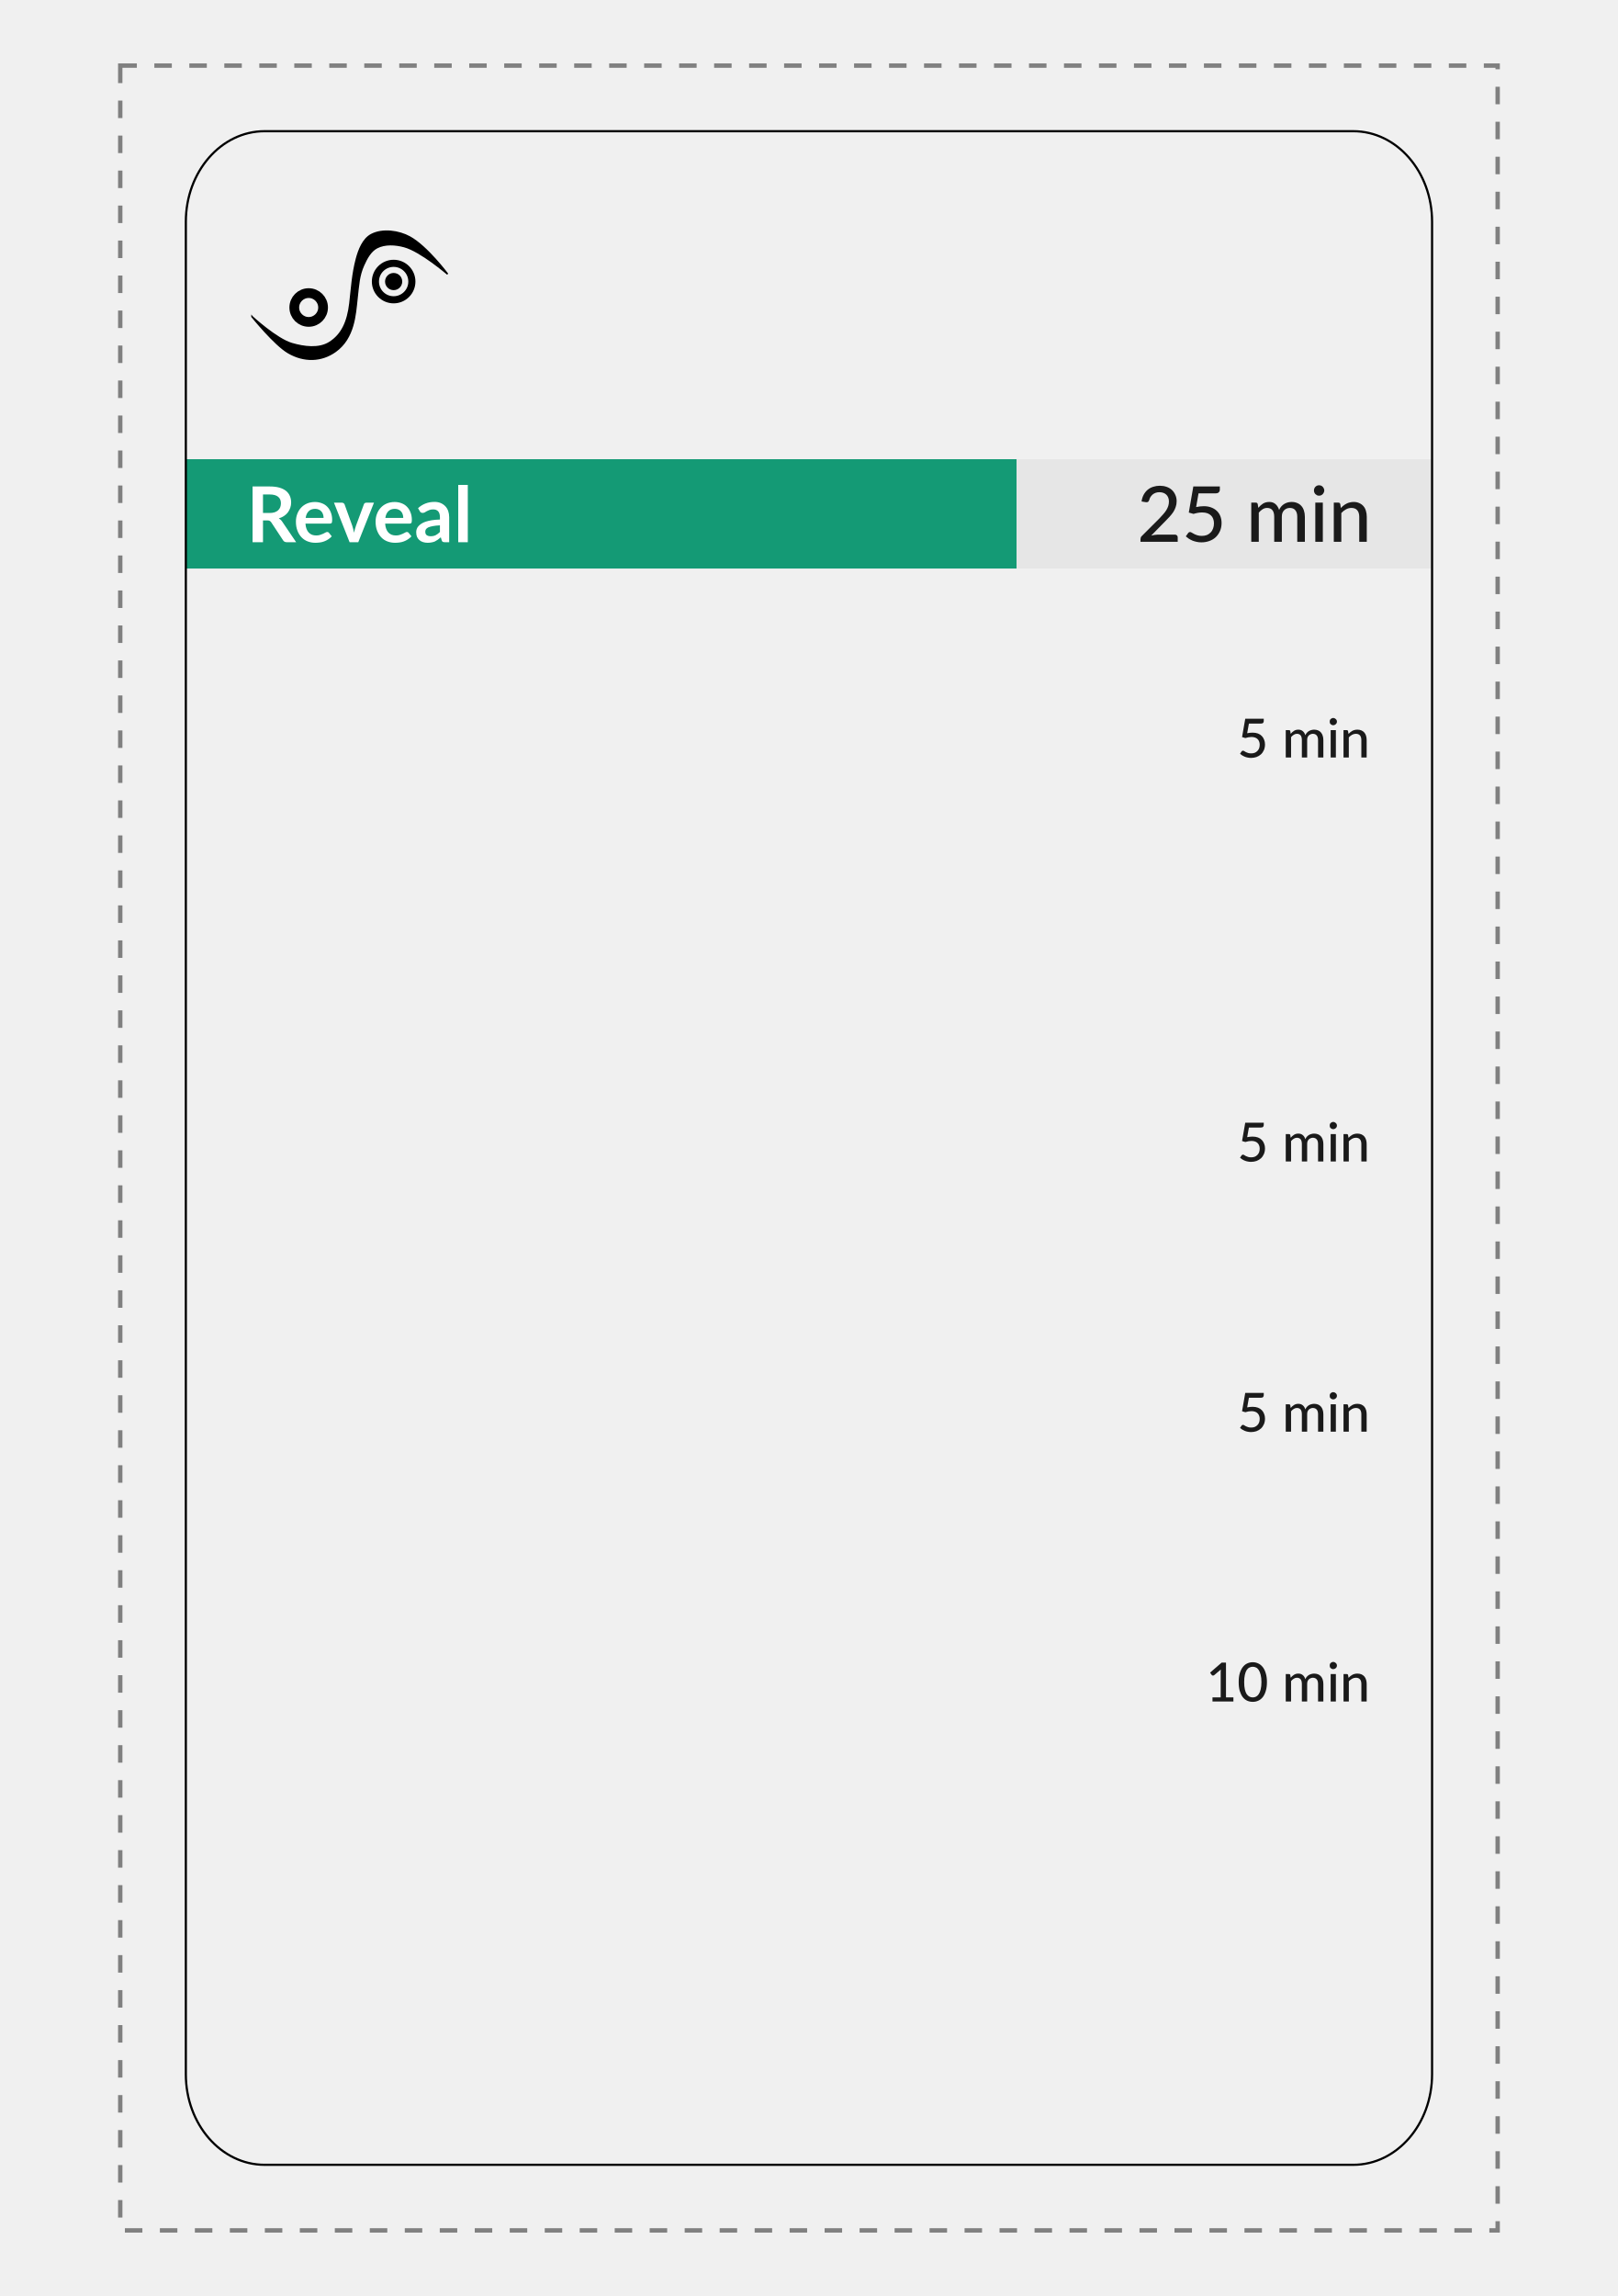
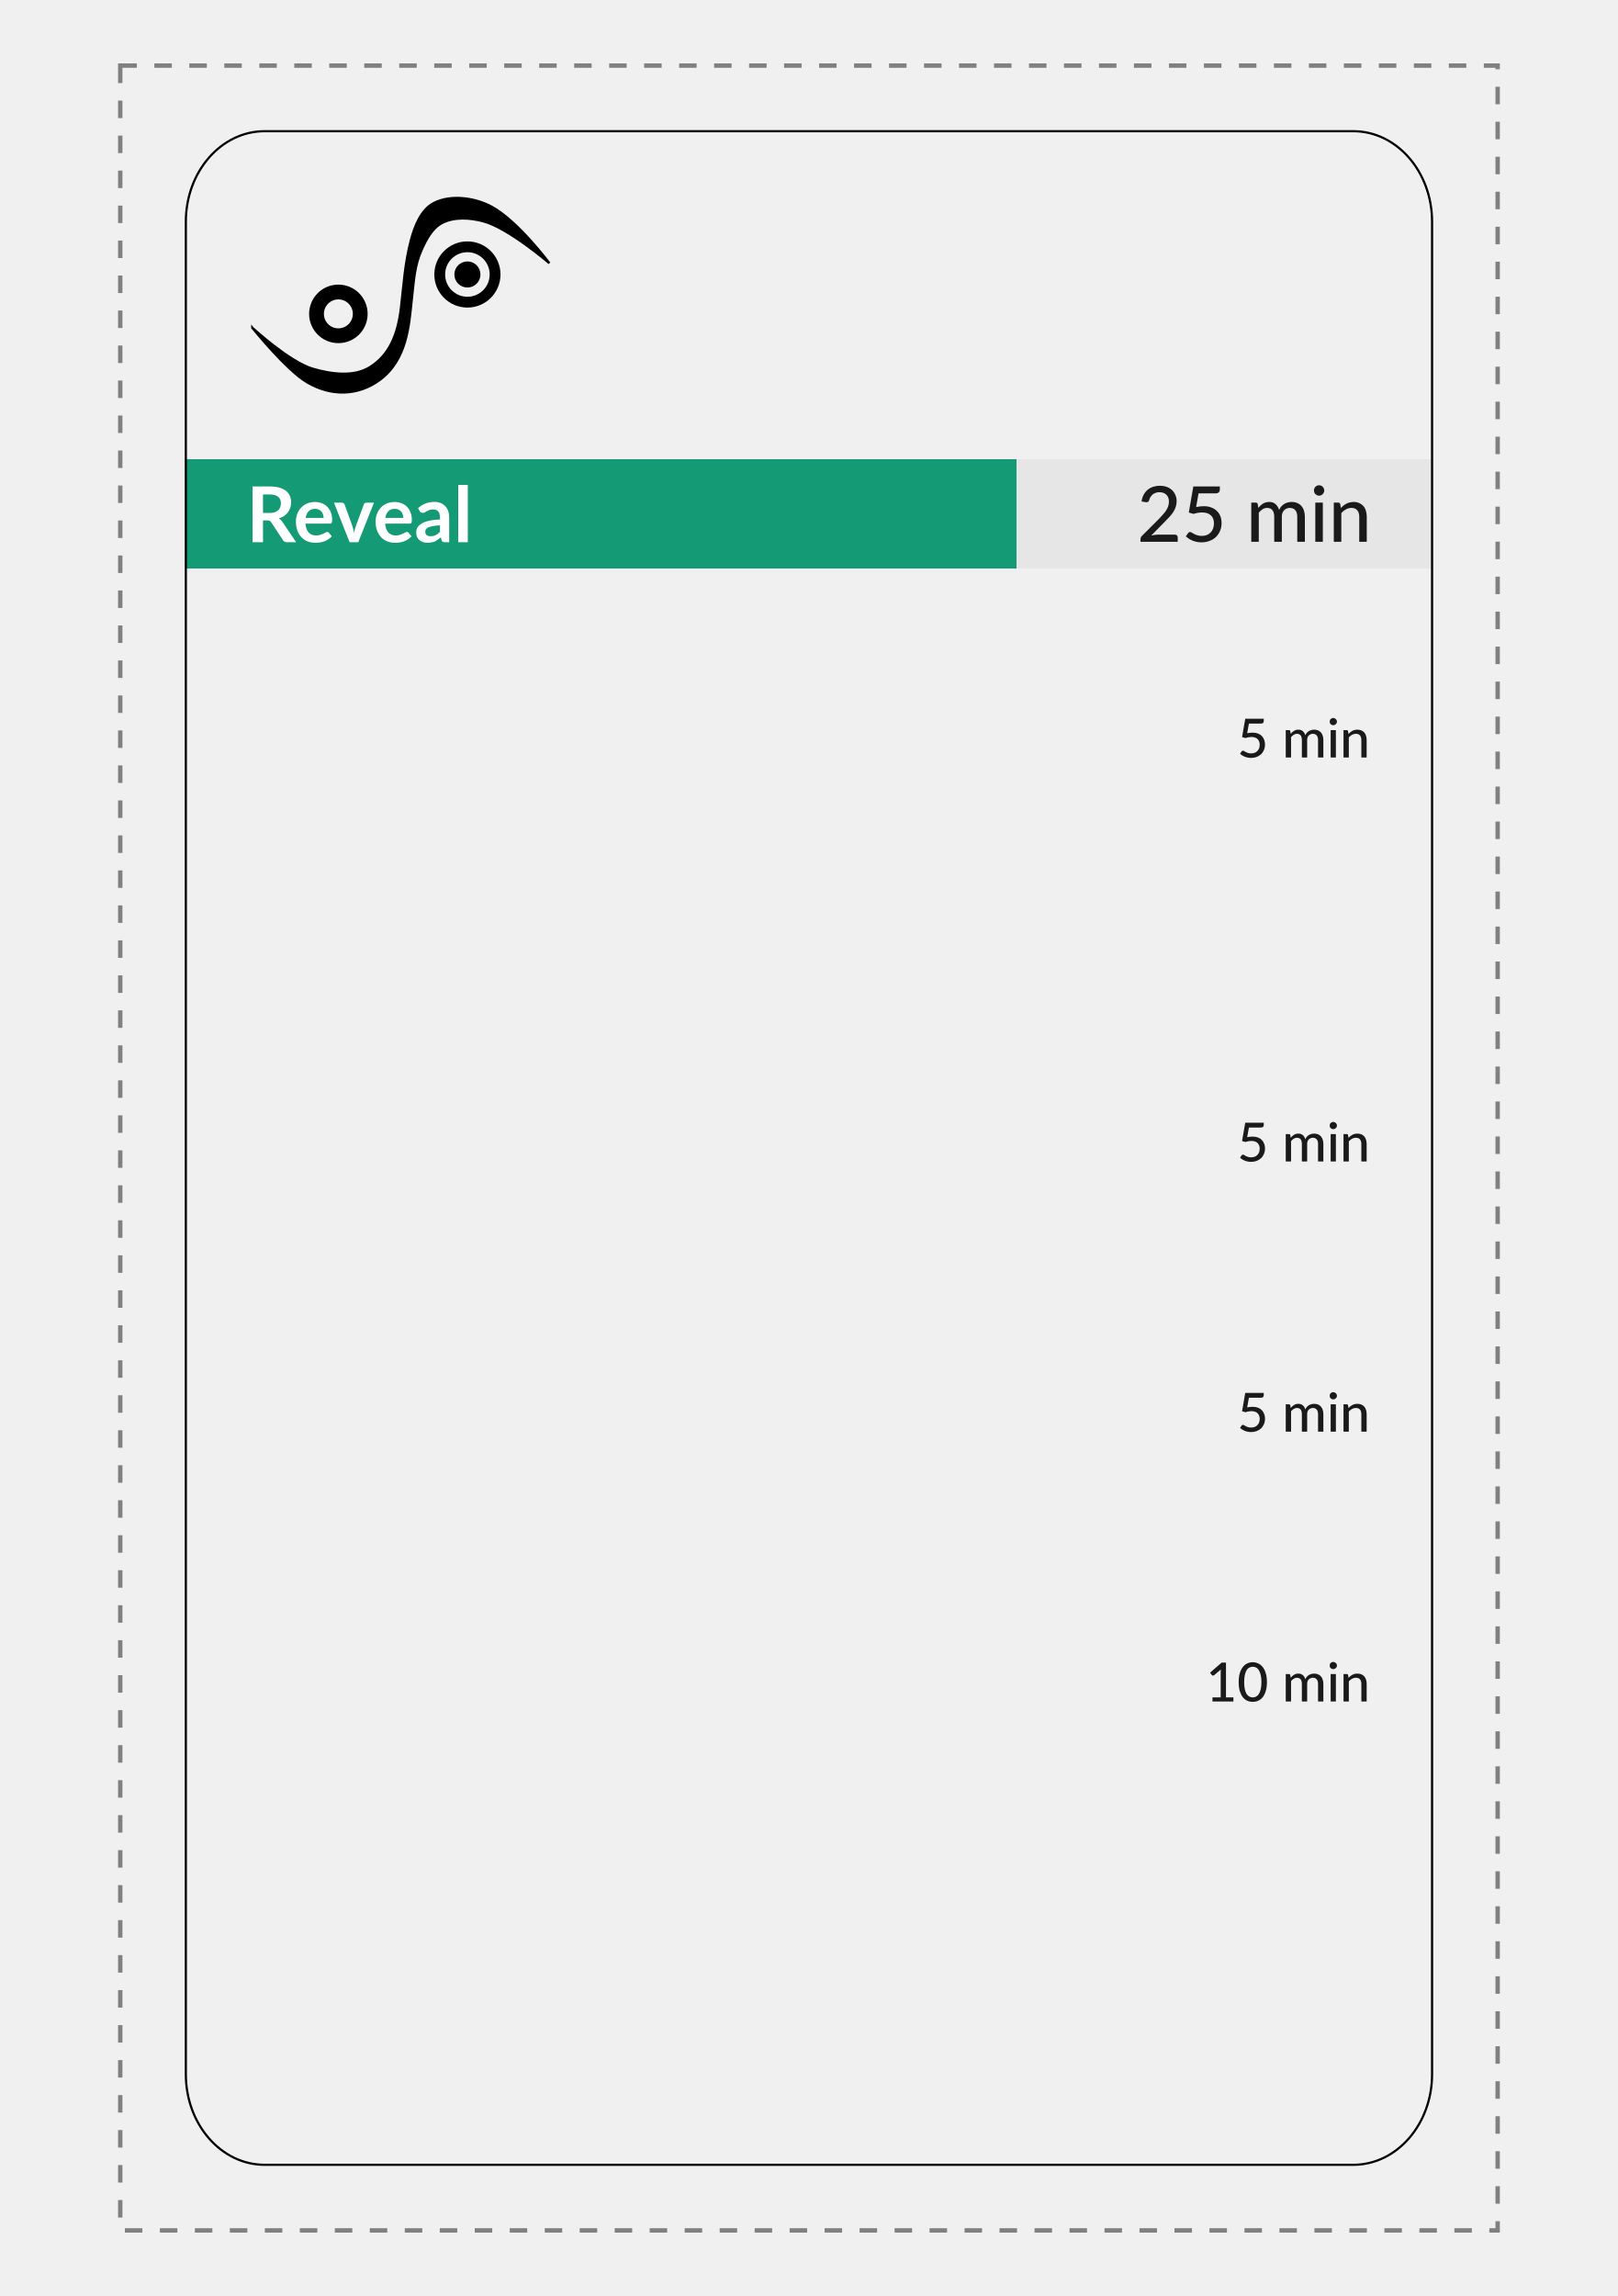
<svg xmlns="http://www.w3.org/2000/svg" xmlns:xlink="http://www.w3.org/1999/xlink" width="74mm" height="105mm" viewBox="0 0 262.205 372.047" id="svg2" version="1.1" enable-background="new">
  <defs id="defs4" />
  <g id="layer1" transform="translate(0,-680.315)" style="display:inline">
    <path style="fill:none;fill-rule:evenodd;stroke:#808080;stroke-width:0.709;stroke-linecap:butt;stroke-linejoin:miter;stroke-miterlimit:4;stroke-dasharray:2.835, 2.835;stroke-dashoffset:0;stroke-opacity:1" d="m 19.488,690.945 0,350.787 223.228,0 0,-350.787 z" id="path3350" transform="translate(4.3385302e-7,8.6660179e-6)" />
  </g>
  <g id="layer2" style="display:inline">
    <path style="fill:none;fill-opacity:1;stroke:none;stroke-width:0.709;stroke-miterlimit:4;stroke-dasharray:2.835, 2.835;stroke-dashoffset:0;stroke-opacity:1" d="m 42.884,21.259 c -7.071,0 -12.766,6.545 -12.766,14.674 l 0,38.477 201.969,0 0,-38.477 c 0,-8.129 -5.692,-14.674 -12.764,-14.674 l -176.439,0 z" id="rect4195-3" />
  </g>
  <g id="layer8" style="display:inline">
    <rect style="display:inline;fill:#149a75;fill-opacity:1;stroke:none;stroke-width:1;stroke-miterlimit:4;stroke-dasharray:none;stroke-dashoffset:0;stroke-opacity:1" id="rect4178" width="134.646" height="17.717" x="30.118" y="74.409" />
    <text xml:space="preserve" style="font-style:normal;font-weight:normal;font-size:11.25px;line-height:125%;font-family:sans-serif;letter-spacing:0px;word-spacing:0px;display:inline;fill:#000000;fill-opacity:1;stroke:none;stroke-width:1px;stroke-linecap:butt;stroke-linejoin:miter;stroke-opacity:1" x="39.935" y="87.861" id="text4180">
      <tspan id="tspan4182" x="39.935" y="87.861" style="font-style:normal;font-variant:normal;font-weight:bold;font-stretch:normal;font-size:12.5px;font-family:Lato;-inkscape-font-specification:'Lato Bold';fill:#ffffff">Reveal</tspan>
    </text>
    <rect y="74.409" x="164.764" height="17.717" width="67.323" id="rect4191" style="display:inline;fill:#e6e6e6;fill-opacity:1;stroke:none;stroke-width:1;stroke-miterlimit:4;stroke-dasharray:none;stroke-dashoffset:0;stroke-opacity:1" />
    <text xml:space="preserve" style="font-style:normal;font-weight:normal;font-size:12.5px;line-height:125%;font-family:sans-serif;letter-spacing:0px;word-spacing:0px;fill:#1a1a1a;fill-opacity:1;stroke:none;stroke-width:1px;stroke-linecap:butt;stroke-linejoin:miter;stroke-opacity:1" x="184.268" y="87.79" id="text4193">
      <tspan id="tspan4195" x="184.268" y="87.79" style="font-style:normal;font-variant:normal;font-weight:500;font-stretch:normal;font-size:12.5px;font-family:Lato;-inkscape-font-specification:'Lato Medium';fill:#1a1a1a">25 min</tspan>
    </text>
  </g>
  <g id="layer7">
    <path style="fill:none;fill-rule:evenodd;stroke:none;stroke-width:1px;stroke-linecap:butt;stroke-linejoin:miter;stroke-opacity:1" d="m 99.213,31.89 0,31.89 122.244,0 0,-31.89 z" id="path4300" />
    <flowRoot xml:space="preserve" style="font-style:normal;font-weight:normal;font-size:12.5px;line-height:125%;font-family:sans-serif;text-align:end;letter-spacing:0px;word-spacing:0px;text-anchor:end;fill:#000000;fill-opacity:1;stroke:none;stroke-width:1px;stroke-linecap:butt;stroke-linejoin:miter;stroke-opacity:1" id="flowRoot4271" transform="translate(0,6.827254)">
      <flowRegion id="flowRegion4273">
        <use x="0" y="0" xlink:href="#path4300" id="use4275" width="100%" height="100%" />
      </flowRegion>
      <flowPara style="font-style:normal;font-variant:normal;font-weight:bold;font-stretch:normal;font-size:13.375px;font-family:Roboto;-inkscape-font-specification:'Roboto Bold';text-align:end;text-anchor:end" id="flowPara4277">Wicked Questions</flowPara>
    </flowRoot>
  </g>
  <g id="layer6" style="display:inline">
    <path style="fill:none;fill-rule:evenodd;stroke:none;stroke-width:1px;stroke-linecap:butt;stroke-linejoin:miter;stroke-opacity:1" d="m 40.748,31.89 0,31.89 53.15,0 0,-31.89 z" id="path4213" />
-     <g transform="matrix(0.9355872,0,0,0.9355873,-70.32779,28.14959)" id="layer12">
+     <g transform="matrix(1.42084,0,0,1.420841,-127.9386,17.93971)" id="layer12">
      <g id="g4716">
        <path style="fill:#000000;fill-opacity:1;stroke:#000000;stroke-width:0.265px;stroke-linecap:butt;stroke-linejoin:miter;stroke-opacity:1" d="m 118.826,24.757 c 0,0 4.231,3.901 6.898,4.677 2.088,0.608 4.678,0.966 6.52,-0.189 2.167,-1.358 3.176,-3.633 3.544,-6.804 0.306,-2.642 0.436,-5.072 1.134,-7.701 0.403,-1.52 1.134,-3.449 2.599,-4.205 1.963,-1.013 4.748,-0.596 6.615,0.425 2.996,1.64 6.567,6.426 6.567,6.426 0,0 -4.648,-4.001 -7.512,-4.772 -1.522,-0.41 -3.326,-0.537 -4.725,0.189 -1.127,0.585 -1.793,1.867 -2.315,3.024 -0.819,1.814 -0.886,3.396 -1.158,5.859 -0.296,2.677 -0.486,6.759 -3.709,9.071 -2.418,1.735 -5.407,1.843 -8.174,0.236 -2.39,-1.388 -6.284,-6.237 -6.284,-6.237 z" id="path4704" />
        <circle style="opacity:1;fill:none;fill-opacity:1;stroke:#000000;stroke-width:1.687;stroke-linecap:round;stroke-miterlimit:4;stroke-dasharray:none;stroke-opacity:1" id="path4706" cx="128.64" cy="23.17" r="2.494" />
        <circle style="opacity:1;fill:none;fill-opacity:1;stroke:#000000;stroke-width:1.234;stroke-linecap:round;stroke-miterlimit:4;stroke-dasharray:none;stroke-opacity:1" id="path4708" cx="143.357" cy="18.677" r="3.157" />
        <circle style="opacity:1;fill:#000000;fill-opacity:1;stroke:none;stroke-width:2.197;stroke-linecap:round;stroke-miterlimit:4;stroke-dasharray:none;stroke-opacity:1" id="path4710" cx="143.357" cy="18.677" r="1.487" />
      </g>
    </g>
  </g>
  <g id="layer5" style="display:inline">
    <rect style="fill:none;fill-opacity:1;stroke:#000000;stroke-width:0.354;stroke-miterlimit:4;stroke-dasharray:none;stroke-dashoffset:0;stroke-opacity:1" id="rect4187" width="201.969" height="329.528" x="30.118" y="21.26" ry="14.674" rx="12.764" />
  </g>
  <g id="layer9" style="display:inline">
    <text xml:space="preserve" style="font-style:normal;font-weight:normal;font-size:12.5px;line-height:125%;font-family:sans-serif;letter-spacing:0px;word-spacing:0px;fill:#000000;fill-opacity:1;stroke:none;stroke-width:1px;stroke-linecap:butt;stroke-linejoin:miter;stroke-opacity:1" x="-62.225" y="132.692" id="text6165">
      <tspan id="tspan6167" x="-62.225" y="132.692" />
    </text>
    <path style="fill:none;fill-rule:evenodd;stroke:none;stroke-width:1px;stroke-linecap:butt;stroke-linejoin:miter;stroke-opacity:1" d="m 40.748,102.756 0,237.402 143.504,0 0,-237.402 -143.504,0" id="path4245" />
    <flowRoot xml:space="preserve" style="font-style:normal;font-weight:normal;font-size:8.75px;line-height:125%;font-family:sans-serif;letter-spacing:0px;word-spacing:0px;fill:#000000;fill-opacity:1;stroke:none;stroke-width:1px;stroke-linecap:butt;stroke-linejoin:miter;stroke-opacity:1" id="flowRoot4251">
      <flowRegion id="flowRegion4253">
        <use x="0" y="0" xlink:href="#path4245" id="use4255" width="100%" height="100%" />
      </flowRegion>
      <flowPara id="flowPara4257" style="font-style:normal;font-variant:normal;font-weight:bold;font-stretch:normal;font-family:Roboto;-inkscape-font-specification:'Roboto Bold';fill:#8a8a8a;fill-opacity:1">Steps</flowPara>
      <flowPara style="font-style:normal;font-variant:normal;font-weight:normal;font-stretch:normal;font-family:Lato;-inkscape-font-specification:Lato;fill:#1a1a1a;fill-opacity:1" id="flowPara4324">Introduce the concept of Wicked Questions and paradox.</flowPara>
      <flowPara style="font-style:normal;font-variant:normal;font-weight:normal;font-stretch:normal;font-family:Lato;-inkscape-font-specification:Lato;fill:#1a1a1a;fill-opacity:1" id="flowPara4340">Give the following template: “How is it that we are … and we are ... simultaneously?”</flowPara>
      <flowPara style="font-style:normal;font-variant:normal;font-weight:normal;font-stretch:normal;font-family:Lato;-inkscape-font-specification:Lato;fill:#1a1a1a;fill-opacity:1" id="flowPara4316" />
      <flowPara style="font-style:normal;font-variant:normal;font-weight:normal;font-stretch:normal;font-family:Lato;-inkscape-font-specification:Lato;fill:#1a1a1a;fill-opacity:1" id="flowPara4318">First alone then in small groups,  generate pairs of opposites or paradoxes using the above format</flowPara>
      <flowPara style="font-style:normal;font-variant:normal;font-weight:normal;font-stretch:normal;font-family:Lato;-inkscape-font-specification:Lato;fill:#1a1a1a;fill-opacity:1" id="flowPara4320" />
      <flowPara style="font-style:normal;font-variant:normal;font-weight:normal;font-stretch:normal;font-family:Lato;-inkscape-font-specification:Lato;fill:#1a1a1a;fill-opacity:1" id="flowPara4322">Each group selects its most impactful  Wicked Question and shares it with the whole group</flowPara>
      <flowPara style="font-style:normal;font-variant:normal;font-weight:normal;font-stretch:normal;font-family:Lato;-inkscape-font-specification:Lato;fill:#1a1a1a;fill-opacity:1" id="flowPara4326" />
      <flowPara style="font-style:normal;font-variant:normal;font-weight:normal;font-stretch:normal;font-family:Lato;-inkscape-font-specification:Lato;fill:#1a1a1a;fill-opacity:1" id="flowPara4344">Whole group picks out the most powerful Wicked Questions and further refines them</flowPara>
    </flowRoot>
    <text xml:space="preserve" style="font-style:normal;font-weight:normal;font-size:8.75px;line-height:125%;font-family:sans-serif;letter-spacing:0px;word-spacing:0px;fill:#000000;fill-opacity:1;stroke:none;stroke-width:1px;stroke-linecap:butt;stroke-linejoin:miter;stroke-opacity:1" x="93.898" y="183.547" id="text4267">
      <tspan id="tspan4269" x="93.898" y="183.547" />
    </text>
  </g>
  <g id="layer4" style="display:inline">
    <text id="text4227" y="122.749" x="200.497" style="font-style:normal;font-weight:normal;font-size:8.75px;line-height:125%;font-family:sans-serif;letter-spacing:0px;word-spacing:0px;fill:#1a1a1a;fill-opacity:1;stroke:none;stroke-width:1px;stroke-linecap:butt;stroke-linejoin:miter;stroke-opacity:1" xml:space="preserve">
      <tspan style="font-style:normal;font-variant:normal;font-weight:500;font-stretch:normal;font-family:Lato;-inkscape-font-specification:'Lato Medium';fill:#1a1a1a" y="122.749" x="200.497" id="tspan4229">5 min</tspan>
    </text>
    <text id="text4231" y="188.206" x="200.497" style="font-style:normal;font-weight:normal;font-size:8.75px;line-height:125%;font-family:sans-serif;letter-spacing:0px;word-spacing:0px;fill:#1a1a1a;fill-opacity:1;stroke:none;stroke-width:1px;stroke-linecap:butt;stroke-linejoin:miter;stroke-opacity:1" xml:space="preserve">
      <tspan style="font-style:normal;font-variant:normal;font-weight:500;font-stretch:normal;font-family:Lato;-inkscape-font-specification:'Lato Medium';fill:#1a1a1a" y="188.206" x="200.497" id="tspan4233">5 min</tspan>
    </text>
    <path style="fill:none;fill-rule:evenodd;stroke:none;stroke-width:1px;stroke-linecap:butt;stroke-linejoin:miter;stroke-opacity:1" d="m 194.882,102.756 0,237.402 26.575,0 0,-237.402 z" id="path4239" />
    <text xml:space="preserve" style="font-style:normal;font-weight:normal;font-size:8.75px;line-height:125%;font-family:sans-serif;letter-spacing:0px;word-spacing:0px;fill:#1a1a1a;fill-opacity:1;stroke:none;stroke-width:1px;stroke-linecap:butt;stroke-linejoin:miter;stroke-opacity:1" x="200.497" y="231.993" id="text4424">
      <tspan id="tspan4426" x="200.497" y="231.993" style="font-style:normal;font-variant:normal;font-weight:500;font-stretch:normal;font-family:Lato;-inkscape-font-specification:'Lato Medium';fill:#1a1a1a">5 min</tspan>
    </text>
    <text id="text4428" y="275.707" x="195.421" style="font-style:normal;font-weight:normal;font-size:8.75px;line-height:125%;font-family:sans-serif;letter-spacing:0px;word-spacing:0px;fill:#1a1a1a;fill-opacity:1;stroke:none;stroke-width:1px;stroke-linecap:butt;stroke-linejoin:miter;stroke-opacity:1" xml:space="preserve">
      <tspan style="font-style:normal;font-variant:normal;font-weight:500;font-stretch:normal;font-family:Lato;-inkscape-font-specification:'Lato Medium';fill:#1a1a1a" y="275.707" x="195.421" id="tspan4430">10 min</tspan>
    </text>
  </g>
  <g id="layer10" style="display:inline">
    <path style="fill:none;fill-rule:evenodd;stroke:none;stroke-width:1px;stroke-linecap:butt;stroke-linejoin:miter;stroke-opacity:1" d="m 40.748,269.282 0,70.876 180.709,0 0,-70.876 z" id="path4343" />
    <flowRoot xml:space="preserve" style="font-style:normal;font-weight:normal;font-size:8.75px;line-height:125%;font-family:sans-serif;letter-spacing:0px;word-spacing:0px;fill:#000000;fill-opacity:1;stroke:none;stroke-width:1px;stroke-linecap:butt;stroke-linejoin:miter;stroke-opacity:1" id="flowRoot4351" transform="translate(0,38.03125)">
      <flowRegion id="flowRegion4353">
        <use x="0" y="0" xlink:href="#path4343" id="use4355" width="100%" height="100%" />
      </flowRegion>
      <flowPara id="flowPara4357" style="font-style:normal;font-variant:normal;font-weight:bold;font-stretch:normal;font-family:Roboto;-inkscape-font-specification:'Roboto Bold';fill:#8a8a8a;fill-opacity:1">String With</flowPara>
      <flowPara id="flowPara4359" style="font-style:normal;font-variant:normal;font-weight:normal;font-stretch:normal;font-family:Lato;-inkscape-font-specification:Lato;fill:#1a1a1a">Improv Prototyping, Ecocycle Planning, 25/10 Crowd Sourcing, 15% Solutions, 1-2-4-All</flowPara>
    </flowRoot>
    <text xml:space="preserve" style="font-style:normal;font-weight:normal;font-size:8.75px;line-height:125%;font-family:sans-serif;letter-spacing:0px;word-spacing:0px;fill:#000000;fill-opacity:1;stroke:none;stroke-width:1px;stroke-linecap:butt;stroke-linejoin:miter;stroke-opacity:1" x="-129.401" y="187.139" id="text4392">
      <tspan id="tspan4394" x="-129.401" y="187.139" />
    </text>
  </g>
  <text xml:space="preserve" style="font-style:normal;font-weight:normal;font-size:8.75px;line-height:125%;font-family:sans-serif;letter-spacing:0px;word-spacing:0px;fill:#000000;fill-opacity:1;stroke:none;stroke-width:1px;stroke-linecap:butt;stroke-linejoin:miter;stroke-opacity:1" x="293.096" y="257.142" id="text4321">
    <tspan id="tspan4323" x="293.096" y="257.142" />
  </text>
</svg>
